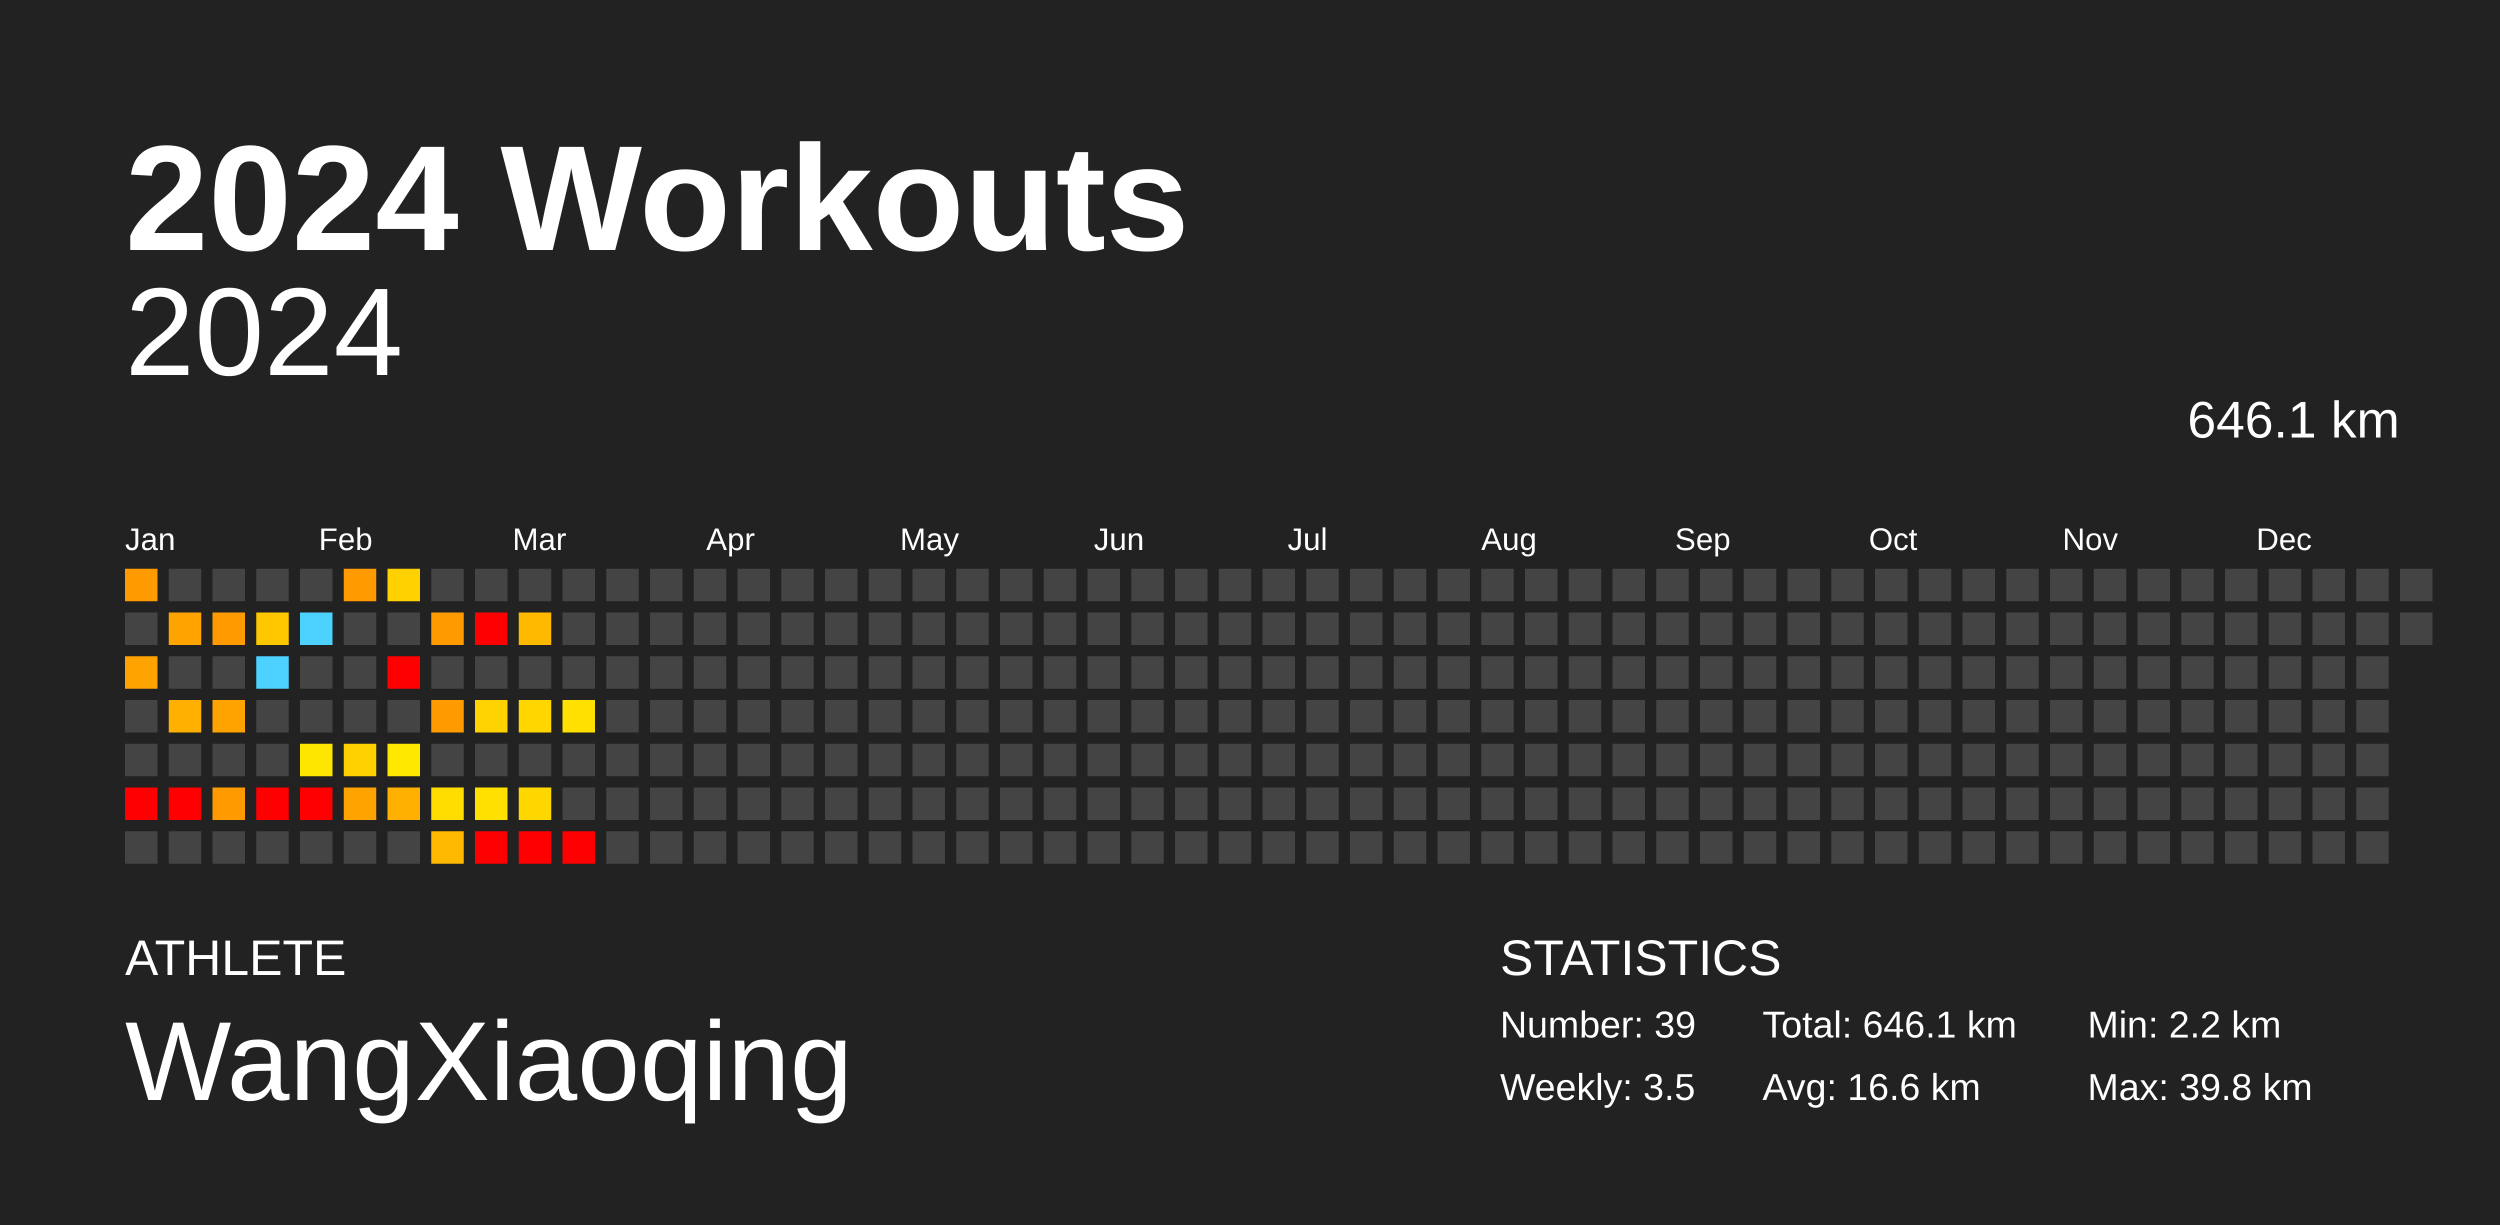
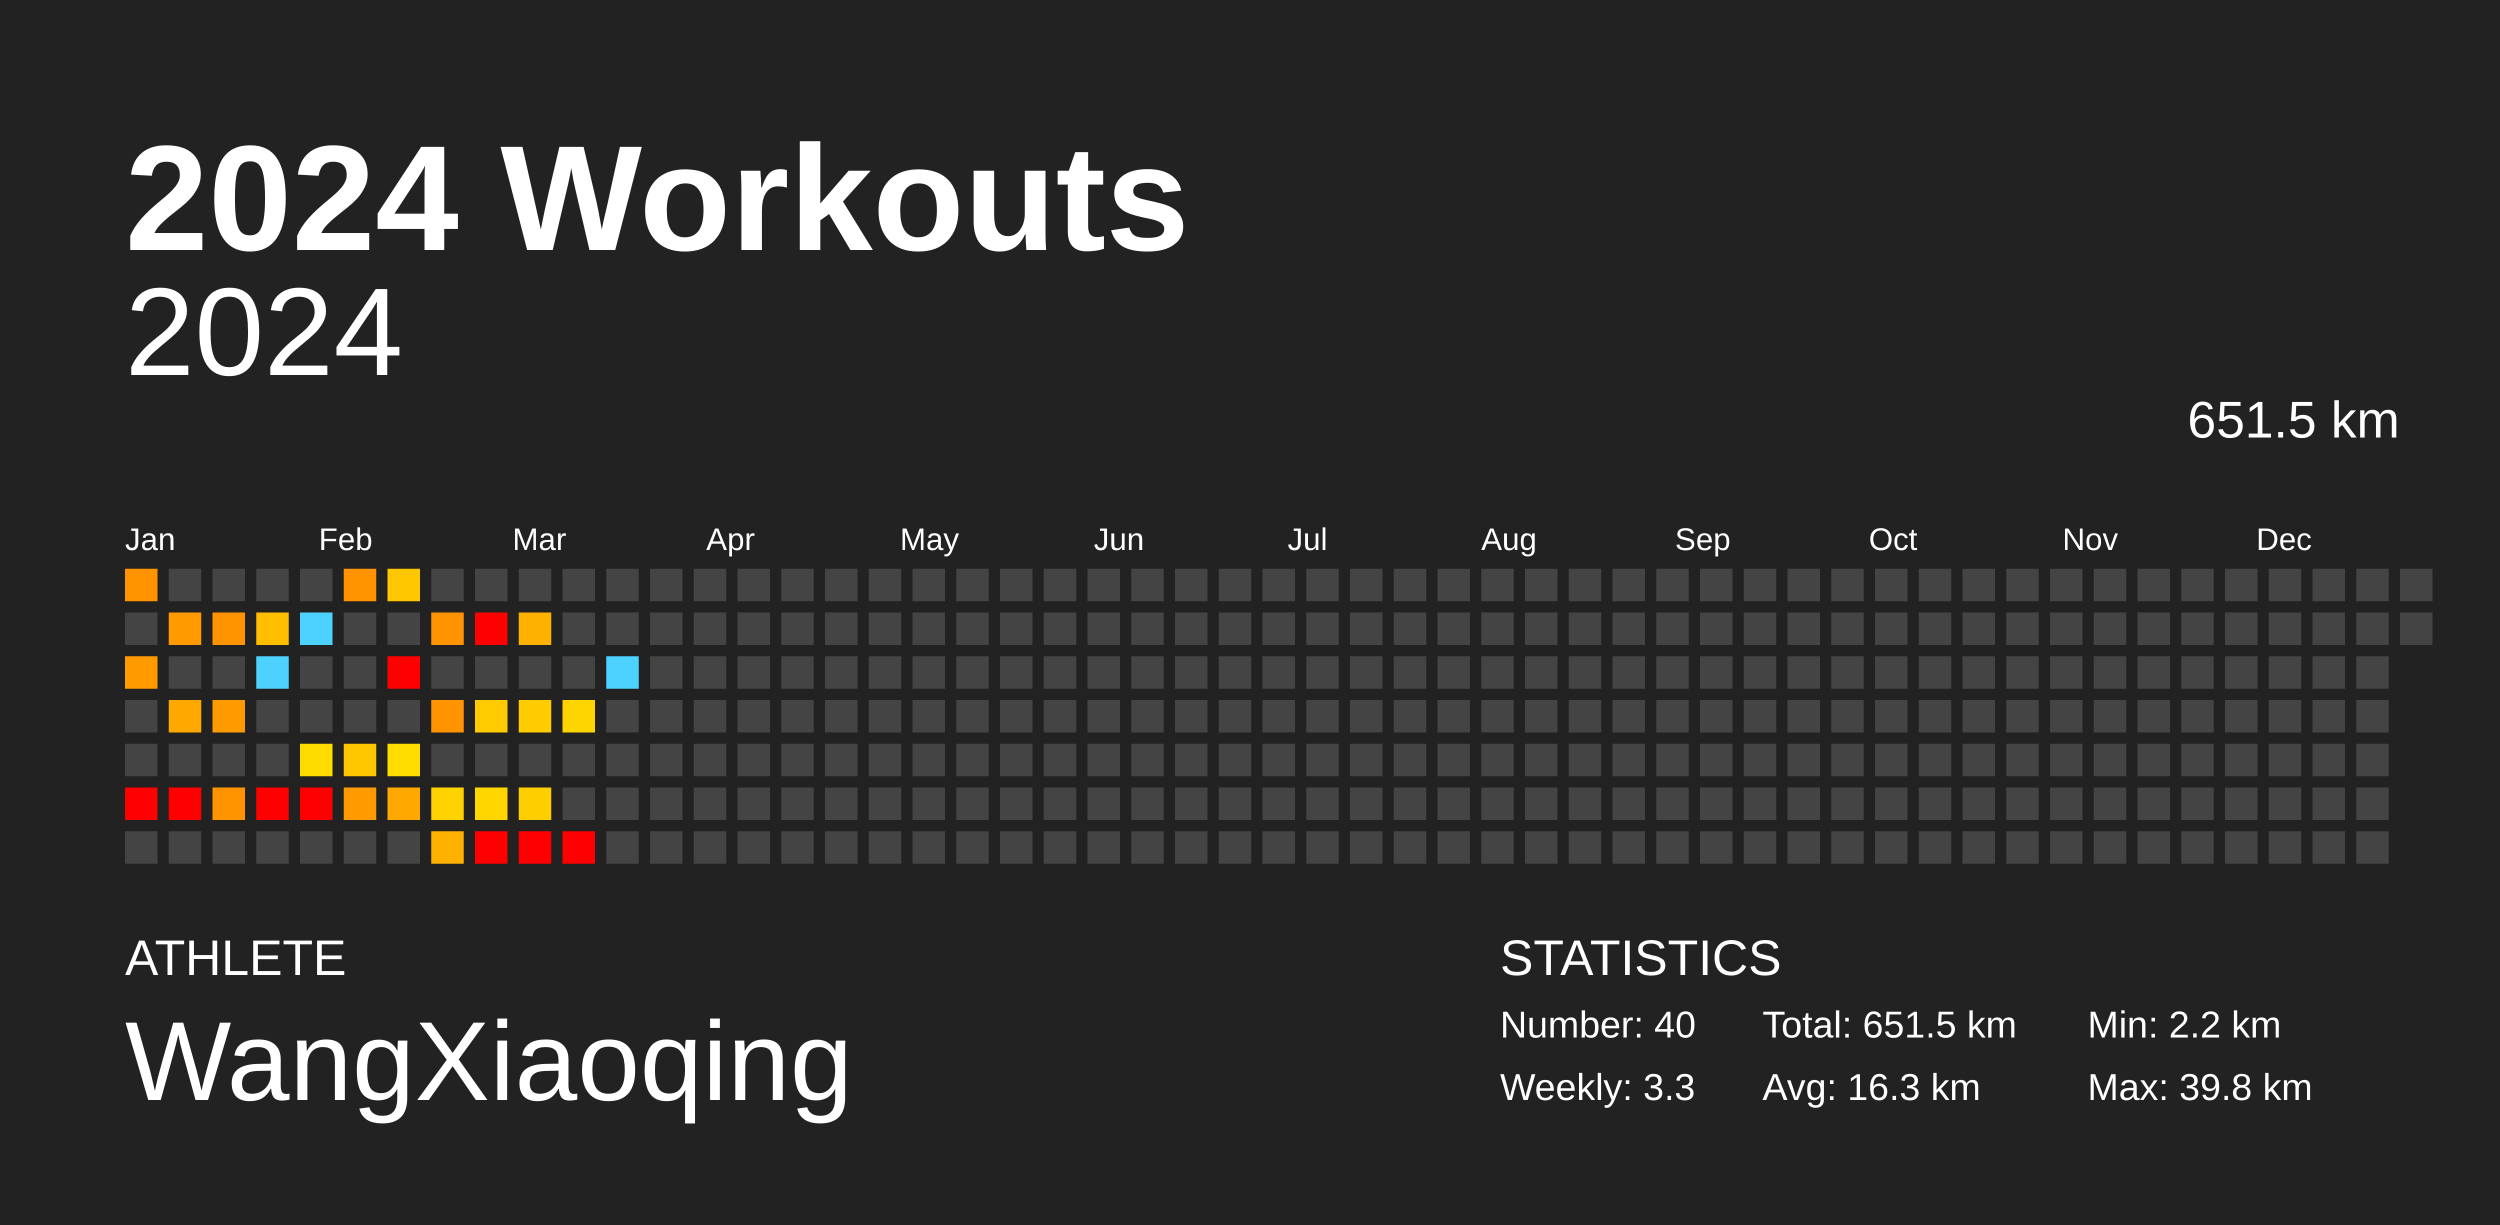
<svg xmlns="http://www.w3.org/2000/svg" baseProfile="full" height="98mm" version="1.1" viewBox="0,0,200,98" width="200mm">
  <defs />
  <rect fill="#222222" height="98" width="200" x="0" y="0" />
  <text fill="#FFFFFF" style="font-size:12px; font-family:Arial; font-weight:bold;" x="10" y="20">2024 Workouts</text>
  <text fill="#FFFFFF" style="font-size:4px; font-family:Arial" x="10" y="78">ATHLETE</text>
  <text fill="#FFFFFF" style="font-size:9px; font-family:Arial" x="10" y="88">WangXiaoqing</text>
  <text fill="#FFFFFF" style="font-size:4px; font-family:Arial" x="120" y="78">STATISTICS</text>
-   <text fill="#FFFFFF" style="font-size:3px; font-family:Arial" x="120" y="83">Number: 39</text>
-   <text fill="#FFFFFF" style="font-size:3px; font-family:Arial" x="120" y="88">Weekly: 3.5</text>
-   <text fill="#FFFFFF" style="font-size:3px; font-family:Arial" x="141" y="83">Total: 646.1 km</text>
-   <text fill="#FFFFFF" style="font-size:3px; font-family:Arial" x="141" y="88">Avg: 16.6 km</text>
+   <text fill="#FFFFFF" style="font-size:3px; font-family:Arial" x="120" y="83">Number: 40</text>
+   <text fill="#FFFFFF" style="font-size:3px; font-family:Arial" x="120" y="88">Weekly: 3.3</text>
+   <text fill="#FFFFFF" style="font-size:3px; font-family:Arial" x="141" y="83">Total: 651.5 km</text>
+   <text fill="#FFFFFF" style="font-size:3px; font-family:Arial" x="141" y="88">Avg: 16.3 km</text>
  <text fill="#FFFFFF" style="font-size:3px; font-family:Arial" x="167" y="83">Min: 2.2 km</text>
  <text fill="#FFFFFF" style="font-size:3px; font-family:Arial" x="167" y="88">Max: 39.8 km</text>
  <text alignment-baseline="hanging" fill="#FFFFFF" style="font-size:10.0px; font-family:Arial;" x="10" y="30">2024</text>
-   <text alignment-baseline="hanging" fill="#FFFFFF" style="font-size:4.125px; font-family:Arial;" x="175" y="35">646.1 km</text>
+   <text alignment-baseline="hanging" fill="#FFFFFF" style="font-size:4.125px; font-family:Arial;" x="175" y="35">651.5 km</text>
  <text fill="#FFFFFF" style="font-size:2.5px; font-family:Arial" x="10.0" y="44">Jan</text>
  <text fill="#FFFFFF" style="font-size:2.5px; font-family:Arial" x="25.5" y="44">Feb</text>
  <text fill="#FFFFFF" style="font-size:2.5px; font-family:Arial" x="41.0" y="44">Mar</text>
  <text fill="#FFFFFF" style="font-size:2.5px; font-family:Arial" x="56.5" y="44">Apr</text>
  <text fill="#FFFFFF" style="font-size:2.5px; font-family:Arial" x="72.0" y="44">May</text>
  <text fill="#FFFFFF" style="font-size:2.5px; font-family:Arial" x="87.5" y="44">Jun</text>
  <text fill="#FFFFFF" style="font-size:2.5px; font-family:Arial" x="103.0" y="44">Jul</text>
  <text fill="#FFFFFF" style="font-size:2.5px; font-family:Arial" x="118.5" y="44">Aug</text>
  <text fill="#FFFFFF" style="font-size:2.5px; font-family:Arial" x="134.0" y="44">Sep</text>
  <text fill="#FFFFFF" style="font-size:2.5px; font-family:Arial" x="149.5" y="44">Oct</text>
  <text fill="#FFFFFF" style="font-size:2.5px; font-family:Arial" x="165.0" y="44">Nov</text>
  <text fill="#FFFFFF" style="font-size:2.5px; font-family:Arial" x="180.5" y="44">Dec</text>
-   <rect fill="#ff9a00" height="2.6" width="2.6" x="10.0" y="45.5" />
+   <rect fill="#ff9300" height="2.6" width="2.6" x="10.0" y="45.5" />
  <rect fill="#444444" height="2.6" width="2.6" x="10.0" y="49.0" />
-   <rect fill="#ffa300" height="2.6" width="2.6" x="10.0" y="52.5" />
+   <rect fill="#ff9b00" height="2.6" width="2.6" x="10.0" y="52.5" />
  <rect fill="#444444" height="2.6" width="2.6" x="10.0" y="56.0" />
  <rect fill="#444444" height="2.6" width="2.6" x="10.0" y="59.5" />
  <rect fill="red" height="2.6" width="2.6" x="10.0" y="63.0" />
  <rect fill="#444444" height="2.6" width="2.6" x="10.0" y="66.5" />
  <rect fill="#444444" height="2.6" width="2.6" x="13.5" y="45.5" />
-   <rect fill="#ffa300" height="2.6" width="2.6" x="13.5" y="49.0" />
+   <rect fill="#ff9b00" height="2.6" width="2.6" x="13.5" y="49.0" />
  <rect fill="#444444" height="2.6" width="2.6" x="13.5" y="52.5" />
-   <rect fill="#ffb000" height="2.6" width="2.6" x="13.5" y="56.0" />
+   <rect fill="#ffa800" height="2.6" width="2.6" x="13.5" y="56.0" />
  <rect fill="#444444" height="2.6" width="2.6" x="13.5" y="59.5" />
  <rect fill="red" height="2.6" width="2.6" x="13.5" y="63.0" />
  <rect fill="#444444" height="2.6" width="2.6" x="13.5" y="66.5" />
  <rect fill="#444444" height="2.6" width="2.6" x="17.0" y="45.5" />
-   <rect fill="#ff9b00" height="2.6" width="2.6" x="17.0" y="49.0" />
+   <rect fill="#ff9400" height="2.6" width="2.6" x="17.0" y="49.0" />
  <rect fill="#444444" height="2.6" width="2.6" x="17.0" y="52.5" />
-   <rect fill="#ffa300" height="2.6" width="2.6" x="17.0" y="56.0" />
+   <rect fill="#ff9b00" height="2.6" width="2.6" x="17.0" y="56.0" />
  <rect fill="#444444" height="2.6" width="2.6" x="17.0" y="59.5" />
-   <rect fill="#ff9b00" height="2.6" width="2.6" x="17.0" y="63.0" />
+   <rect fill="#ff9300" height="2.6" width="2.6" x="17.0" y="63.0" />
  <rect fill="#444444" height="2.6" width="2.6" x="17.0" y="66.5" />
  <rect fill="#444444" height="2.6" width="2.6" x="20.5" y="45.5" />
-   <rect fill="#ffc700" height="2.6" width="2.6" x="20.5" y="49.0" />
+   <rect fill="#ffbe00" height="2.6" width="2.6" x="20.5" y="49.0" />
  <rect fill="#4dd2ff" height="2.6" width="2.6" x="20.5" y="52.5" />
  <rect fill="#444444" height="2.6" width="2.6" x="20.5" y="56.0" />
  <rect fill="#444444" height="2.6" width="2.6" x="20.5" y="59.5" />
  <rect fill="red" height="2.6" width="2.6" x="20.5" y="63.0" />
  <rect fill="#444444" height="2.6" width="2.6" x="20.5" y="66.5" />
  <rect fill="#444444" height="2.6" width="2.6" x="24.0" y="45.5" />
  <rect fill="#4dd2ff" height="2.6" width="2.6" x="24.0" y="49.0" />
  <rect fill="#444444" height="2.6" width="2.6" x="24.0" y="52.5" />
  <rect fill="#444444" height="2.6" width="2.6" x="24.0" y="56.0" />
-   <rect fill="#ffe600" height="2.6" width="2.6" x="24.0" y="59.5" />
+   <rect fill="#ffdc00" height="2.6" width="2.6" x="24.0" y="59.5" />
  <rect fill="red" height="2.6" width="2.6" x="24.0" y="63.0" />
  <rect fill="#444444" height="2.6" width="2.6" x="24.0" y="66.5" />
-   <rect fill="#ff9b00" height="2.6" width="2.6" x="27.5" y="45.5" />
+   <rect fill="#ff9400" height="2.6" width="2.6" x="27.5" y="45.5" />
  <rect fill="#444444" height="2.6" width="2.6" x="27.5" y="49.0" />
  <rect fill="#444444" height="2.6" width="2.6" x="27.5" y="52.5" />
  <rect fill="#444444" height="2.6" width="2.6" x="27.5" y="56.0" />
-   <rect fill="#ffd100" height="2.6" width="2.6" x="27.5" y="59.5" />
-   <rect fill="#ffa300" height="2.6" width="2.6" x="27.5" y="63.0" />
+   <rect fill="#ffc700" height="2.6" width="2.6" x="27.5" y="59.5" />
+   <rect fill="#ff9b00" height="2.6" width="2.6" x="27.5" y="63.0" />
  <rect fill="#444444" height="2.6" width="2.6" x="27.5" y="66.5" />
-   <rect fill="#ffd100" height="2.6" width="2.6" x="31.0" y="45.5" />
+   <rect fill="#ffc700" height="2.6" width="2.6" x="31.0" y="45.5" />
  <rect fill="#444444" height="2.6" width="2.6" x="31.0" y="49.0" />
  <rect fill="red" height="2.6" width="2.6" x="31.0" y="52.5" />
  <rect fill="#444444" height="2.6" width="2.6" x="31.0" y="56.0" />
-   <rect fill="#ffe800" height="2.6" width="2.6" x="31.0" y="59.5" />
-   <rect fill="#ffb000" height="2.6" width="2.6" x="31.0" y="63.0" />
+   <rect fill="#ffdd00" height="2.6" width="2.6" x="31.0" y="59.5" />
+   <rect fill="#ffa800" height="2.6" width="2.6" x="31.0" y="63.0" />
  <rect fill="#444444" height="2.6" width="2.6" x="31.0" y="66.5" />
  <rect fill="#444444" height="2.6" width="2.6" x="34.5" y="45.5" />
-   <rect fill="#ff9a00" height="2.6" width="2.6" x="34.5" y="49.0" />
+   <rect fill="#ff9300" height="2.6" width="2.6" x="34.5" y="49.0" />
  <rect fill="#444444" height="2.6" width="2.6" x="34.5" y="52.5" />
-   <rect fill="#ff9b00" height="2.6" width="2.6" x="34.5" y="56.0" />
+   <rect fill="#ff9400" height="2.6" width="2.6" x="34.5" y="56.0" />
  <rect fill="#444444" height="2.6" width="2.6" x="34.5" y="59.5" />
-   <rect fill="#ffdd00" height="2.6" width="2.6" x="34.5" y="63.0" />
-   <rect fill="#ffb900" height="2.6" width="2.6" x="34.5" y="66.5" />
+   <rect fill="#ffd300" height="2.6" width="2.6" x="34.5" y="63.0" />
+   <rect fill="#ffb100" height="2.6" width="2.6" x="34.5" y="66.5" />
  <rect fill="#444444" height="2.6" width="2.6" x="38.0" y="45.5" />
  <rect fill="red" height="2.6" width="2.6" x="38.0" y="49.0" />
  <rect fill="#444444" height="2.6" width="2.6" x="38.0" y="52.5" />
-   <rect fill="#ffd300" height="2.6" width="2.6" x="38.0" y="56.0" />
+   <rect fill="#ffca00" height="2.6" width="2.6" x="38.0" y="56.0" />
  <rect fill="#444444" height="2.6" width="2.6" x="38.0" y="59.5" />
-   <rect fill="#ffe000" height="2.6" width="2.6" x="38.0" y="63.0" />
+   <rect fill="#ffd600" height="2.6" width="2.6" x="38.0" y="63.0" />
  <rect fill="red" height="2.6" width="2.6" x="38.0" y="66.5" />
  <rect fill="#444444" height="2.6" width="2.6" x="41.5" y="45.5" />
-   <rect fill="#ffba00" height="2.6" width="2.6" x="41.5" y="49.0" />
+   <rect fill="#ffb100" height="2.6" width="2.6" x="41.5" y="49.0" />
  <rect fill="#444444" height="2.6" width="2.6" x="41.5" y="52.5" />
-   <rect fill="#ffd600" height="2.6" width="2.6" x="41.5" y="56.0" />
+   <rect fill="#ffcc00" height="2.6" width="2.6" x="41.5" y="56.0" />
  <rect fill="#444444" height="2.6" width="2.6" x="41.5" y="59.5" />
-   <rect fill="#ffd700" height="2.6" width="2.6" x="41.5" y="63.0" />
+   <rect fill="#ffce00" height="2.6" width="2.6" x="41.5" y="63.0" />
  <rect fill="red" height="2.6" width="2.6" x="41.5" y="66.5" />
  <rect fill="#444444" height="2.6" width="2.6" x="45.0" y="45.5" />
  <rect fill="#444444" height="2.6" width="2.6" x="45.0" y="49.0" />
  <rect fill="#444444" height="2.6" width="2.6" x="45.0" y="52.5" />
-   <rect fill="#ffe000" height="2.6" width="2.6" x="45.0" y="56.0" />
+   <rect fill="#ffd500" height="2.6" width="2.6" x="45.0" y="56.0" />
  <rect fill="#444444" height="2.6" width="2.6" x="45.0" y="59.5" />
  <rect fill="#444444" height="2.6" width="2.6" x="45.0" y="63.0" />
  <rect fill="red" height="2.6" width="2.6" x="45.0" y="66.5" />
  <rect fill="#444444" height="2.6" width="2.6" x="48.5" y="45.5" />
  <rect fill="#444444" height="2.6" width="2.6" x="48.5" y="49.0" />
-   <rect fill="#444444" height="2.6" width="2.6" x="48.5" y="52.5" />
+   <rect fill="#4dd2ff" height="2.6" width="2.6" x="48.5" y="52.5" />
  <rect fill="#444444" height="2.6" width="2.6" x="48.5" y="56.0" />
  <rect fill="#444444" height="2.6" width="2.6" x="48.5" y="59.5" />
  <rect fill="#444444" height="2.6" width="2.6" x="48.5" y="63.0" />
  <rect fill="#444444" height="2.6" width="2.6" x="48.5" y="66.5" />
  <rect fill="#444444" height="2.6" width="2.6" x="52.0" y="45.5" />
  <rect fill="#444444" height="2.6" width="2.6" x="52.0" y="49.0" />
  <rect fill="#444444" height="2.6" width="2.6" x="52.0" y="52.5" />
  <rect fill="#444444" height="2.6" width="2.6" x="52.0" y="56.0" />
  <rect fill="#444444" height="2.6" width="2.6" x="52.0" y="59.5" />
  <rect fill="#444444" height="2.6" width="2.6" x="52.0" y="63.0" />
  <rect fill="#444444" height="2.6" width="2.6" x="52.0" y="66.5" />
  <rect fill="#444444" height="2.6" width="2.6" x="55.5" y="45.5" />
  <rect fill="#444444" height="2.6" width="2.6" x="55.5" y="49.0" />
  <rect fill="#444444" height="2.6" width="2.6" x="55.5" y="52.5" />
  <rect fill="#444444" height="2.6" width="2.6" x="55.5" y="56.0" />
  <rect fill="#444444" height="2.6" width="2.6" x="55.5" y="59.5" />
  <rect fill="#444444" height="2.6" width="2.6" x="55.5" y="63.0" />
  <rect fill="#444444" height="2.6" width="2.6" x="55.5" y="66.5" />
  <rect fill="#444444" height="2.6" width="2.6" x="59.0" y="45.5" />
  <rect fill="#444444" height="2.6" width="2.6" x="59.0" y="49.0" />
  <rect fill="#444444" height="2.6" width="2.6" x="59.0" y="52.5" />
  <rect fill="#444444" height="2.6" width="2.6" x="59.0" y="56.0" />
  <rect fill="#444444" height="2.6" width="2.6" x="59.0" y="59.5" />
  <rect fill="#444444" height="2.6" width="2.6" x="59.0" y="63.0" />
  <rect fill="#444444" height="2.6" width="2.6" x="59.0" y="66.5" />
  <rect fill="#444444" height="2.6" width="2.6" x="62.5" y="45.5" />
  <rect fill="#444444" height="2.6" width="2.6" x="62.5" y="49.0" />
  <rect fill="#444444" height="2.6" width="2.6" x="62.5" y="52.5" />
  <rect fill="#444444" height="2.6" width="2.6" x="62.5" y="56.0" />
  <rect fill="#444444" height="2.6" width="2.6" x="62.5" y="59.5" />
  <rect fill="#444444" height="2.6" width="2.6" x="62.5" y="63.0" />
  <rect fill="#444444" height="2.6" width="2.6" x="62.5" y="66.5" />
  <rect fill="#444444" height="2.6" width="2.6" x="66.0" y="45.5" />
  <rect fill="#444444" height="2.6" width="2.6" x="66.0" y="49.0" />
  <rect fill="#444444" height="2.6" width="2.6" x="66.0" y="52.5" />
  <rect fill="#444444" height="2.6" width="2.6" x="66.0" y="56.0" />
  <rect fill="#444444" height="2.6" width="2.6" x="66.0" y="59.5" />
  <rect fill="#444444" height="2.6" width="2.6" x="66.0" y="63.0" />
  <rect fill="#444444" height="2.6" width="2.6" x="66.0" y="66.5" />
  <rect fill="#444444" height="2.6" width="2.6" x="69.5" y="45.5" />
  <rect fill="#444444" height="2.6" width="2.6" x="69.5" y="49.0" />
  <rect fill="#444444" height="2.6" width="2.6" x="69.5" y="52.5" />
  <rect fill="#444444" height="2.6" width="2.6" x="69.5" y="56.0" />
  <rect fill="#444444" height="2.6" width="2.6" x="69.5" y="59.5" />
  <rect fill="#444444" height="2.6" width="2.6" x="69.5" y="63.0" />
  <rect fill="#444444" height="2.6" width="2.6" x="69.5" y="66.5" />
  <rect fill="#444444" height="2.6" width="2.6" x="73.0" y="45.5" />
  <rect fill="#444444" height="2.6" width="2.6" x="73.0" y="49.0" />
  <rect fill="#444444" height="2.6" width="2.6" x="73.0" y="52.5" />
  <rect fill="#444444" height="2.6" width="2.6" x="73.0" y="56.0" />
  <rect fill="#444444" height="2.6" width="2.6" x="73.0" y="59.5" />
  <rect fill="#444444" height="2.6" width="2.6" x="73.0" y="63.0" />
  <rect fill="#444444" height="2.6" width="2.6" x="73.0" y="66.5" />
  <rect fill="#444444" height="2.6" width="2.6" x="76.5" y="45.5" />
  <rect fill="#444444" height="2.6" width="2.6" x="76.5" y="49.0" />
  <rect fill="#444444" height="2.6" width="2.6" x="76.5" y="52.5" />
  <rect fill="#444444" height="2.6" width="2.6" x="76.5" y="56.0" />
  <rect fill="#444444" height="2.6" width="2.6" x="76.5" y="59.5" />
  <rect fill="#444444" height="2.6" width="2.6" x="76.5" y="63.0" />
  <rect fill="#444444" height="2.6" width="2.6" x="76.5" y="66.5" />
  <rect fill="#444444" height="2.6" width="2.6" x="80.0" y="45.5" />
  <rect fill="#444444" height="2.6" width="2.6" x="80.0" y="49.0" />
  <rect fill="#444444" height="2.6" width="2.6" x="80.0" y="52.5" />
  <rect fill="#444444" height="2.6" width="2.6" x="80.0" y="56.0" />
  <rect fill="#444444" height="2.6" width="2.6" x="80.0" y="59.5" />
  <rect fill="#444444" height="2.6" width="2.6" x="80.0" y="63.0" />
  <rect fill="#444444" height="2.6" width="2.6" x="80.0" y="66.5" />
  <rect fill="#444444" height="2.6" width="2.6" x="83.5" y="45.5" />
  <rect fill="#444444" height="2.6" width="2.6" x="83.5" y="49.0" />
  <rect fill="#444444" height="2.6" width="2.6" x="83.5" y="52.5" />
  <rect fill="#444444" height="2.6" width="2.6" x="83.5" y="56.0" />
  <rect fill="#444444" height="2.6" width="2.6" x="83.5" y="59.5" />
  <rect fill="#444444" height="2.6" width="2.6" x="83.5" y="63.0" />
  <rect fill="#444444" height="2.6" width="2.6" x="83.5" y="66.5" />
  <rect fill="#444444" height="2.6" width="2.6" x="87.0" y="45.5" />
  <rect fill="#444444" height="2.6" width="2.6" x="87.0" y="49.0" />
  <rect fill="#444444" height="2.6" width="2.6" x="87.0" y="52.5" />
  <rect fill="#444444" height="2.6" width="2.6" x="87.0" y="56.0" />
  <rect fill="#444444" height="2.6" width="2.6" x="87.0" y="59.5" />
  <rect fill="#444444" height="2.6" width="2.6" x="87.0" y="63.0" />
  <rect fill="#444444" height="2.6" width="2.6" x="87.0" y="66.5" />
  <rect fill="#444444" height="2.6" width="2.6" x="90.5" y="45.5" />
  <rect fill="#444444" height="2.6" width="2.6" x="90.5" y="49.0" />
  <rect fill="#444444" height="2.6" width="2.6" x="90.5" y="52.5" />
  <rect fill="#444444" height="2.6" width="2.6" x="90.5" y="56.0" />
  <rect fill="#444444" height="2.6" width="2.6" x="90.5" y="59.5" />
  <rect fill="#444444" height="2.6" width="2.6" x="90.5" y="63.0" />
  <rect fill="#444444" height="2.6" width="2.6" x="90.5" y="66.5" />
  <rect fill="#444444" height="2.6" width="2.6" x="94.0" y="45.5" />
  <rect fill="#444444" height="2.6" width="2.6" x="94.0" y="49.0" />
  <rect fill="#444444" height="2.6" width="2.6" x="94.0" y="52.5" />
  <rect fill="#444444" height="2.6" width="2.6" x="94.0" y="56.0" />
  <rect fill="#444444" height="2.6" width="2.6" x="94.0" y="59.5" />
  <rect fill="#444444" height="2.6" width="2.6" x="94.0" y="63.0" />
  <rect fill="#444444" height="2.6" width="2.6" x="94.0" y="66.5" />
  <rect fill="#444444" height="2.6" width="2.6" x="97.5" y="45.5" />
  <rect fill="#444444" height="2.6" width="2.6" x="97.5" y="49.0" />
  <rect fill="#444444" height="2.6" width="2.6" x="97.5" y="52.5" />
  <rect fill="#444444" height="2.6" width="2.6" x="97.5" y="56.0" />
  <rect fill="#444444" height="2.6" width="2.6" x="97.5" y="59.5" />
  <rect fill="#444444" height="2.6" width="2.6" x="97.5" y="63.0" />
  <rect fill="#444444" height="2.6" width="2.6" x="97.5" y="66.5" />
  <rect fill="#444444" height="2.6" width="2.6" x="101.0" y="45.5" />
  <rect fill="#444444" height="2.6" width="2.6" x="101.0" y="49.0" />
  <rect fill="#444444" height="2.6" width="2.6" x="101.0" y="52.5" />
  <rect fill="#444444" height="2.6" width="2.6" x="101.0" y="56.0" />
  <rect fill="#444444" height="2.6" width="2.6" x="101.0" y="59.5" />
  <rect fill="#444444" height="2.6" width="2.6" x="101.0" y="63.0" />
  <rect fill="#444444" height="2.6" width="2.6" x="101.0" y="66.5" />
  <rect fill="#444444" height="2.6" width="2.6" x="104.5" y="45.5" />
  <rect fill="#444444" height="2.6" width="2.6" x="104.5" y="49.0" />
  <rect fill="#444444" height="2.6" width="2.6" x="104.5" y="52.5" />
  <rect fill="#444444" height="2.6" width="2.6" x="104.5" y="56.0" />
  <rect fill="#444444" height="2.6" width="2.6" x="104.5" y="59.5" />
  <rect fill="#444444" height="2.6" width="2.6" x="104.5" y="63.0" />
  <rect fill="#444444" height="2.6" width="2.6" x="104.5" y="66.5" />
  <rect fill="#444444" height="2.6" width="2.6" x="108.0" y="45.5" />
  <rect fill="#444444" height="2.6" width="2.6" x="108.0" y="49.0" />
  <rect fill="#444444" height="2.6" width="2.6" x="108.0" y="52.5" />
  <rect fill="#444444" height="2.6" width="2.6" x="108.0" y="56.0" />
  <rect fill="#444444" height="2.6" width="2.6" x="108.0" y="59.5" />
  <rect fill="#444444" height="2.6" width="2.6" x="108.0" y="63.0" />
  <rect fill="#444444" height="2.6" width="2.6" x="108.0" y="66.5" />
  <rect fill="#444444" height="2.6" width="2.6" x="111.5" y="45.5" />
  <rect fill="#444444" height="2.6" width="2.6" x="111.5" y="49.0" />
  <rect fill="#444444" height="2.6" width="2.6" x="111.5" y="52.5" />
  <rect fill="#444444" height="2.6" width="2.6" x="111.5" y="56.0" />
  <rect fill="#444444" height="2.6" width="2.6" x="111.5" y="59.5" />
  <rect fill="#444444" height="2.6" width="2.6" x="111.5" y="63.0" />
  <rect fill="#444444" height="2.6" width="2.6" x="111.5" y="66.5" />
  <rect fill="#444444" height="2.6" width="2.6" x="115.0" y="45.5" />
  <rect fill="#444444" height="2.6" width="2.6" x="115.0" y="49.0" />
  <rect fill="#444444" height="2.6" width="2.6" x="115.0" y="52.5" />
  <rect fill="#444444" height="2.6" width="2.6" x="115.0" y="56.0" />
  <rect fill="#444444" height="2.6" width="2.6" x="115.0" y="59.5" />
  <rect fill="#444444" height="2.6" width="2.6" x="115.0" y="63.0" />
  <rect fill="#444444" height="2.6" width="2.6" x="115.0" y="66.5" />
  <rect fill="#444444" height="2.6" width="2.6" x="118.5" y="45.5" />
  <rect fill="#444444" height="2.6" width="2.6" x="118.5" y="49.0" />
  <rect fill="#444444" height="2.6" width="2.6" x="118.5" y="52.5" />
  <rect fill="#444444" height="2.6" width="2.6" x="118.5" y="56.0" />
  <rect fill="#444444" height="2.6" width="2.6" x="118.5" y="59.5" />
  <rect fill="#444444" height="2.6" width="2.6" x="118.5" y="63.0" />
  <rect fill="#444444" height="2.6" width="2.6" x="118.5" y="66.5" />
  <rect fill="#444444" height="2.6" width="2.6" x="122.0" y="45.5" />
  <rect fill="#444444" height="2.6" width="2.6" x="122.0" y="49.0" />
  <rect fill="#444444" height="2.6" width="2.6" x="122.0" y="52.5" />
  <rect fill="#444444" height="2.6" width="2.6" x="122.0" y="56.0" />
  <rect fill="#444444" height="2.6" width="2.6" x="122.0" y="59.5" />
  <rect fill="#444444" height="2.6" width="2.6" x="122.0" y="63.0" />
  <rect fill="#444444" height="2.6" width="2.6" x="122.0" y="66.5" />
  <rect fill="#444444" height="2.6" width="2.6" x="125.5" y="45.5" />
  <rect fill="#444444" height="2.6" width="2.6" x="125.5" y="49.0" />
  <rect fill="#444444" height="2.6" width="2.6" x="125.5" y="52.5" />
  <rect fill="#444444" height="2.6" width="2.6" x="125.5" y="56.0" />
  <rect fill="#444444" height="2.6" width="2.6" x="125.5" y="59.5" />
  <rect fill="#444444" height="2.6" width="2.6" x="125.5" y="63.0" />
  <rect fill="#444444" height="2.6" width="2.6" x="125.5" y="66.5" />
  <rect fill="#444444" height="2.6" width="2.6" x="129.0" y="45.5" />
  <rect fill="#444444" height="2.6" width="2.6" x="129.0" y="49.0" />
  <rect fill="#444444" height="2.6" width="2.6" x="129.0" y="52.5" />
  <rect fill="#444444" height="2.6" width="2.6" x="129.0" y="56.0" />
  <rect fill="#444444" height="2.6" width="2.6" x="129.0" y="59.5" />
  <rect fill="#444444" height="2.6" width="2.6" x="129.0" y="63.0" />
  <rect fill="#444444" height="2.6" width="2.6" x="129.0" y="66.5" />
  <rect fill="#444444" height="2.6" width="2.6" x="132.5" y="45.5" />
  <rect fill="#444444" height="2.6" width="2.6" x="132.5" y="49.0" />
  <rect fill="#444444" height="2.6" width="2.6" x="132.5" y="52.5" />
  <rect fill="#444444" height="2.6" width="2.6" x="132.5" y="56.0" />
  <rect fill="#444444" height="2.6" width="2.6" x="132.5" y="59.5" />
  <rect fill="#444444" height="2.6" width="2.6" x="132.5" y="63.0" />
  <rect fill="#444444" height="2.6" width="2.6" x="132.5" y="66.5" />
  <rect fill="#444444" height="2.6" width="2.6" x="136.0" y="45.5" />
  <rect fill="#444444" height="2.6" width="2.6" x="136.0" y="49.0" />
  <rect fill="#444444" height="2.6" width="2.6" x="136.0" y="52.5" />
  <rect fill="#444444" height="2.6" width="2.6" x="136.0" y="56.0" />
  <rect fill="#444444" height="2.6" width="2.6" x="136.0" y="59.5" />
  <rect fill="#444444" height="2.6" width="2.6" x="136.0" y="63.0" />
  <rect fill="#444444" height="2.6" width="2.6" x="136.0" y="66.5" />
  <rect fill="#444444" height="2.6" width="2.6" x="139.5" y="45.5" />
  <rect fill="#444444" height="2.6" width="2.6" x="139.5" y="49.0" />
  <rect fill="#444444" height="2.6" width="2.6" x="139.5" y="52.5" />
  <rect fill="#444444" height="2.6" width="2.6" x="139.5" y="56.0" />
  <rect fill="#444444" height="2.6" width="2.6" x="139.5" y="59.5" />
  <rect fill="#444444" height="2.6" width="2.6" x="139.5" y="63.0" />
  <rect fill="#444444" height="2.6" width="2.6" x="139.5" y="66.5" />
  <rect fill="#444444" height="2.6" width="2.6" x="143.0" y="45.5" />
  <rect fill="#444444" height="2.6" width="2.6" x="143.0" y="49.0" />
  <rect fill="#444444" height="2.6" width="2.6" x="143.0" y="52.5" />
  <rect fill="#444444" height="2.6" width="2.6" x="143.0" y="56.0" />
  <rect fill="#444444" height="2.6" width="2.6" x="143.0" y="59.5" />
  <rect fill="#444444" height="2.6" width="2.6" x="143.0" y="63.0" />
  <rect fill="#444444" height="2.6" width="2.6" x="143.0" y="66.5" />
  <rect fill="#444444" height="2.6" width="2.6" x="146.5" y="45.5" />
  <rect fill="#444444" height="2.6" width="2.6" x="146.5" y="49.0" />
  <rect fill="#444444" height="2.6" width="2.6" x="146.5" y="52.5" />
  <rect fill="#444444" height="2.6" width="2.6" x="146.5" y="56.0" />
  <rect fill="#444444" height="2.6" width="2.6" x="146.5" y="59.5" />
  <rect fill="#444444" height="2.6" width="2.6" x="146.5" y="63.0" />
  <rect fill="#444444" height="2.6" width="2.6" x="146.5" y="66.5" />
  <rect fill="#444444" height="2.6" width="2.6" x="150.0" y="45.5" />
  <rect fill="#444444" height="2.6" width="2.6" x="150.0" y="49.0" />
  <rect fill="#444444" height="2.6" width="2.6" x="150.0" y="52.5" />
  <rect fill="#444444" height="2.6" width="2.6" x="150.0" y="56.0" />
  <rect fill="#444444" height="2.6" width="2.6" x="150.0" y="59.5" />
  <rect fill="#444444" height="2.6" width="2.6" x="150.0" y="63.0" />
  <rect fill="#444444" height="2.6" width="2.6" x="150.0" y="66.5" />
  <rect fill="#444444" height="2.6" width="2.6" x="153.5" y="45.5" />
  <rect fill="#444444" height="2.6" width="2.6" x="153.5" y="49.0" />
  <rect fill="#444444" height="2.6" width="2.6" x="153.5" y="52.5" />
  <rect fill="#444444" height="2.6" width="2.6" x="153.5" y="56.0" />
  <rect fill="#444444" height="2.6" width="2.6" x="153.5" y="59.5" />
  <rect fill="#444444" height="2.6" width="2.6" x="153.5" y="63.0" />
  <rect fill="#444444" height="2.6" width="2.6" x="153.5" y="66.5" />
  <rect fill="#444444" height="2.6" width="2.6" x="157.0" y="45.5" />
  <rect fill="#444444" height="2.6" width="2.6" x="157.0" y="49.0" />
  <rect fill="#444444" height="2.6" width="2.6" x="157.0" y="52.5" />
  <rect fill="#444444" height="2.6" width="2.6" x="157.0" y="56.0" />
  <rect fill="#444444" height="2.6" width="2.6" x="157.0" y="59.5" />
  <rect fill="#444444" height="2.6" width="2.6" x="157.0" y="63.0" />
  <rect fill="#444444" height="2.6" width="2.6" x="157.0" y="66.5" />
  <rect fill="#444444" height="2.6" width="2.6" x="160.5" y="45.5" />
  <rect fill="#444444" height="2.6" width="2.6" x="160.5" y="49.0" />
  <rect fill="#444444" height="2.6" width="2.6" x="160.5" y="52.5" />
  <rect fill="#444444" height="2.6" width="2.6" x="160.5" y="56.0" />
  <rect fill="#444444" height="2.6" width="2.6" x="160.5" y="59.5" />
  <rect fill="#444444" height="2.6" width="2.6" x="160.5" y="63.0" />
  <rect fill="#444444" height="2.6" width="2.6" x="160.5" y="66.5" />
  <rect fill="#444444" height="2.6" width="2.6" x="164.0" y="45.5" />
  <rect fill="#444444" height="2.6" width="2.6" x="164.0" y="49.0" />
  <rect fill="#444444" height="2.6" width="2.6" x="164.0" y="52.5" />
  <rect fill="#444444" height="2.6" width="2.6" x="164.0" y="56.0" />
  <rect fill="#444444" height="2.6" width="2.6" x="164.0" y="59.5" />
  <rect fill="#444444" height="2.6" width="2.6" x="164.0" y="63.0" />
  <rect fill="#444444" height="2.6" width="2.6" x="164.0" y="66.5" />
  <rect fill="#444444" height="2.6" width="2.6" x="167.5" y="45.5" />
  <rect fill="#444444" height="2.6" width="2.6" x="167.5" y="49.0" />
  <rect fill="#444444" height="2.6" width="2.6" x="167.5" y="52.5" />
  <rect fill="#444444" height="2.6" width="2.6" x="167.5" y="56.0" />
  <rect fill="#444444" height="2.6" width="2.6" x="167.5" y="59.5" />
  <rect fill="#444444" height="2.6" width="2.6" x="167.5" y="63.0" />
  <rect fill="#444444" height="2.6" width="2.6" x="167.5" y="66.5" />
  <rect fill="#444444" height="2.6" width="2.6" x="171.0" y="45.5" />
  <rect fill="#444444" height="2.6" width="2.6" x="171.0" y="49.0" />
  <rect fill="#444444" height="2.6" width="2.6" x="171.0" y="52.5" />
  <rect fill="#444444" height="2.6" width="2.6" x="171.0" y="56.0" />
  <rect fill="#444444" height="2.6" width="2.6" x="171.0" y="59.5" />
  <rect fill="#444444" height="2.6" width="2.6" x="171.0" y="63.0" />
  <rect fill="#444444" height="2.6" width="2.6" x="171.0" y="66.5" />
  <rect fill="#444444" height="2.6" width="2.6" x="174.5" y="45.5" />
  <rect fill="#444444" height="2.6" width="2.6" x="174.5" y="49.0" />
  <rect fill="#444444" height="2.6" width="2.6" x="174.5" y="52.5" />
  <rect fill="#444444" height="2.6" width="2.6" x="174.5" y="56.0" />
  <rect fill="#444444" height="2.6" width="2.6" x="174.5" y="59.5" />
  <rect fill="#444444" height="2.6" width="2.6" x="174.5" y="63.0" />
  <rect fill="#444444" height="2.6" width="2.6" x="174.5" y="66.5" />
  <rect fill="#444444" height="2.6" width="2.6" x="178.0" y="45.5" />
  <rect fill="#444444" height="2.6" width="2.6" x="178.0" y="49.0" />
  <rect fill="#444444" height="2.6" width="2.6" x="178.0" y="52.5" />
  <rect fill="#444444" height="2.6" width="2.6" x="178.0" y="56.0" />
  <rect fill="#444444" height="2.6" width="2.6" x="178.0" y="59.5" />
  <rect fill="#444444" height="2.6" width="2.6" x="178.0" y="63.0" />
  <rect fill="#444444" height="2.6" width="2.6" x="178.0" y="66.5" />
  <rect fill="#444444" height="2.6" width="2.6" x="181.5" y="45.5" />
  <rect fill="#444444" height="2.6" width="2.6" x="181.5" y="49.0" />
  <rect fill="#444444" height="2.6" width="2.6" x="181.5" y="52.5" />
  <rect fill="#444444" height="2.6" width="2.6" x="181.5" y="56.0" />
  <rect fill="#444444" height="2.6" width="2.6" x="181.5" y="59.5" />
  <rect fill="#444444" height="2.6" width="2.6" x="181.5" y="63.0" />
  <rect fill="#444444" height="2.6" width="2.6" x="181.5" y="66.5" />
  <rect fill="#444444" height="2.6" width="2.6" x="185.0" y="45.5" />
  <rect fill="#444444" height="2.6" width="2.6" x="185.0" y="49.0" />
  <rect fill="#444444" height="2.6" width="2.6" x="185.0" y="52.5" />
  <rect fill="#444444" height="2.6" width="2.6" x="185.0" y="56.0" />
  <rect fill="#444444" height="2.6" width="2.6" x="185.0" y="59.5" />
  <rect fill="#444444" height="2.6" width="2.6" x="185.0" y="63.0" />
  <rect fill="#444444" height="2.6" width="2.6" x="185.0" y="66.5" />
  <rect fill="#444444" height="2.6" width="2.6" x="188.5" y="45.5" />
  <rect fill="#444444" height="2.6" width="2.6" x="188.5" y="49.0" />
  <rect fill="#444444" height="2.6" width="2.6" x="188.5" y="52.5" />
  <rect fill="#444444" height="2.6" width="2.6" x="188.5" y="56.0" />
  <rect fill="#444444" height="2.6" width="2.6" x="188.5" y="59.5" />
  <rect fill="#444444" height="2.6" width="2.6" x="188.5" y="63.0" />
  <rect fill="#444444" height="2.6" width="2.6" x="188.5" y="66.5" />
  <rect fill="#444444" height="2.6" width="2.6" x="192.0" y="45.5" />
  <rect fill="#444444" height="2.6" width="2.6" x="192.0" y="49.0" />
</svg>
